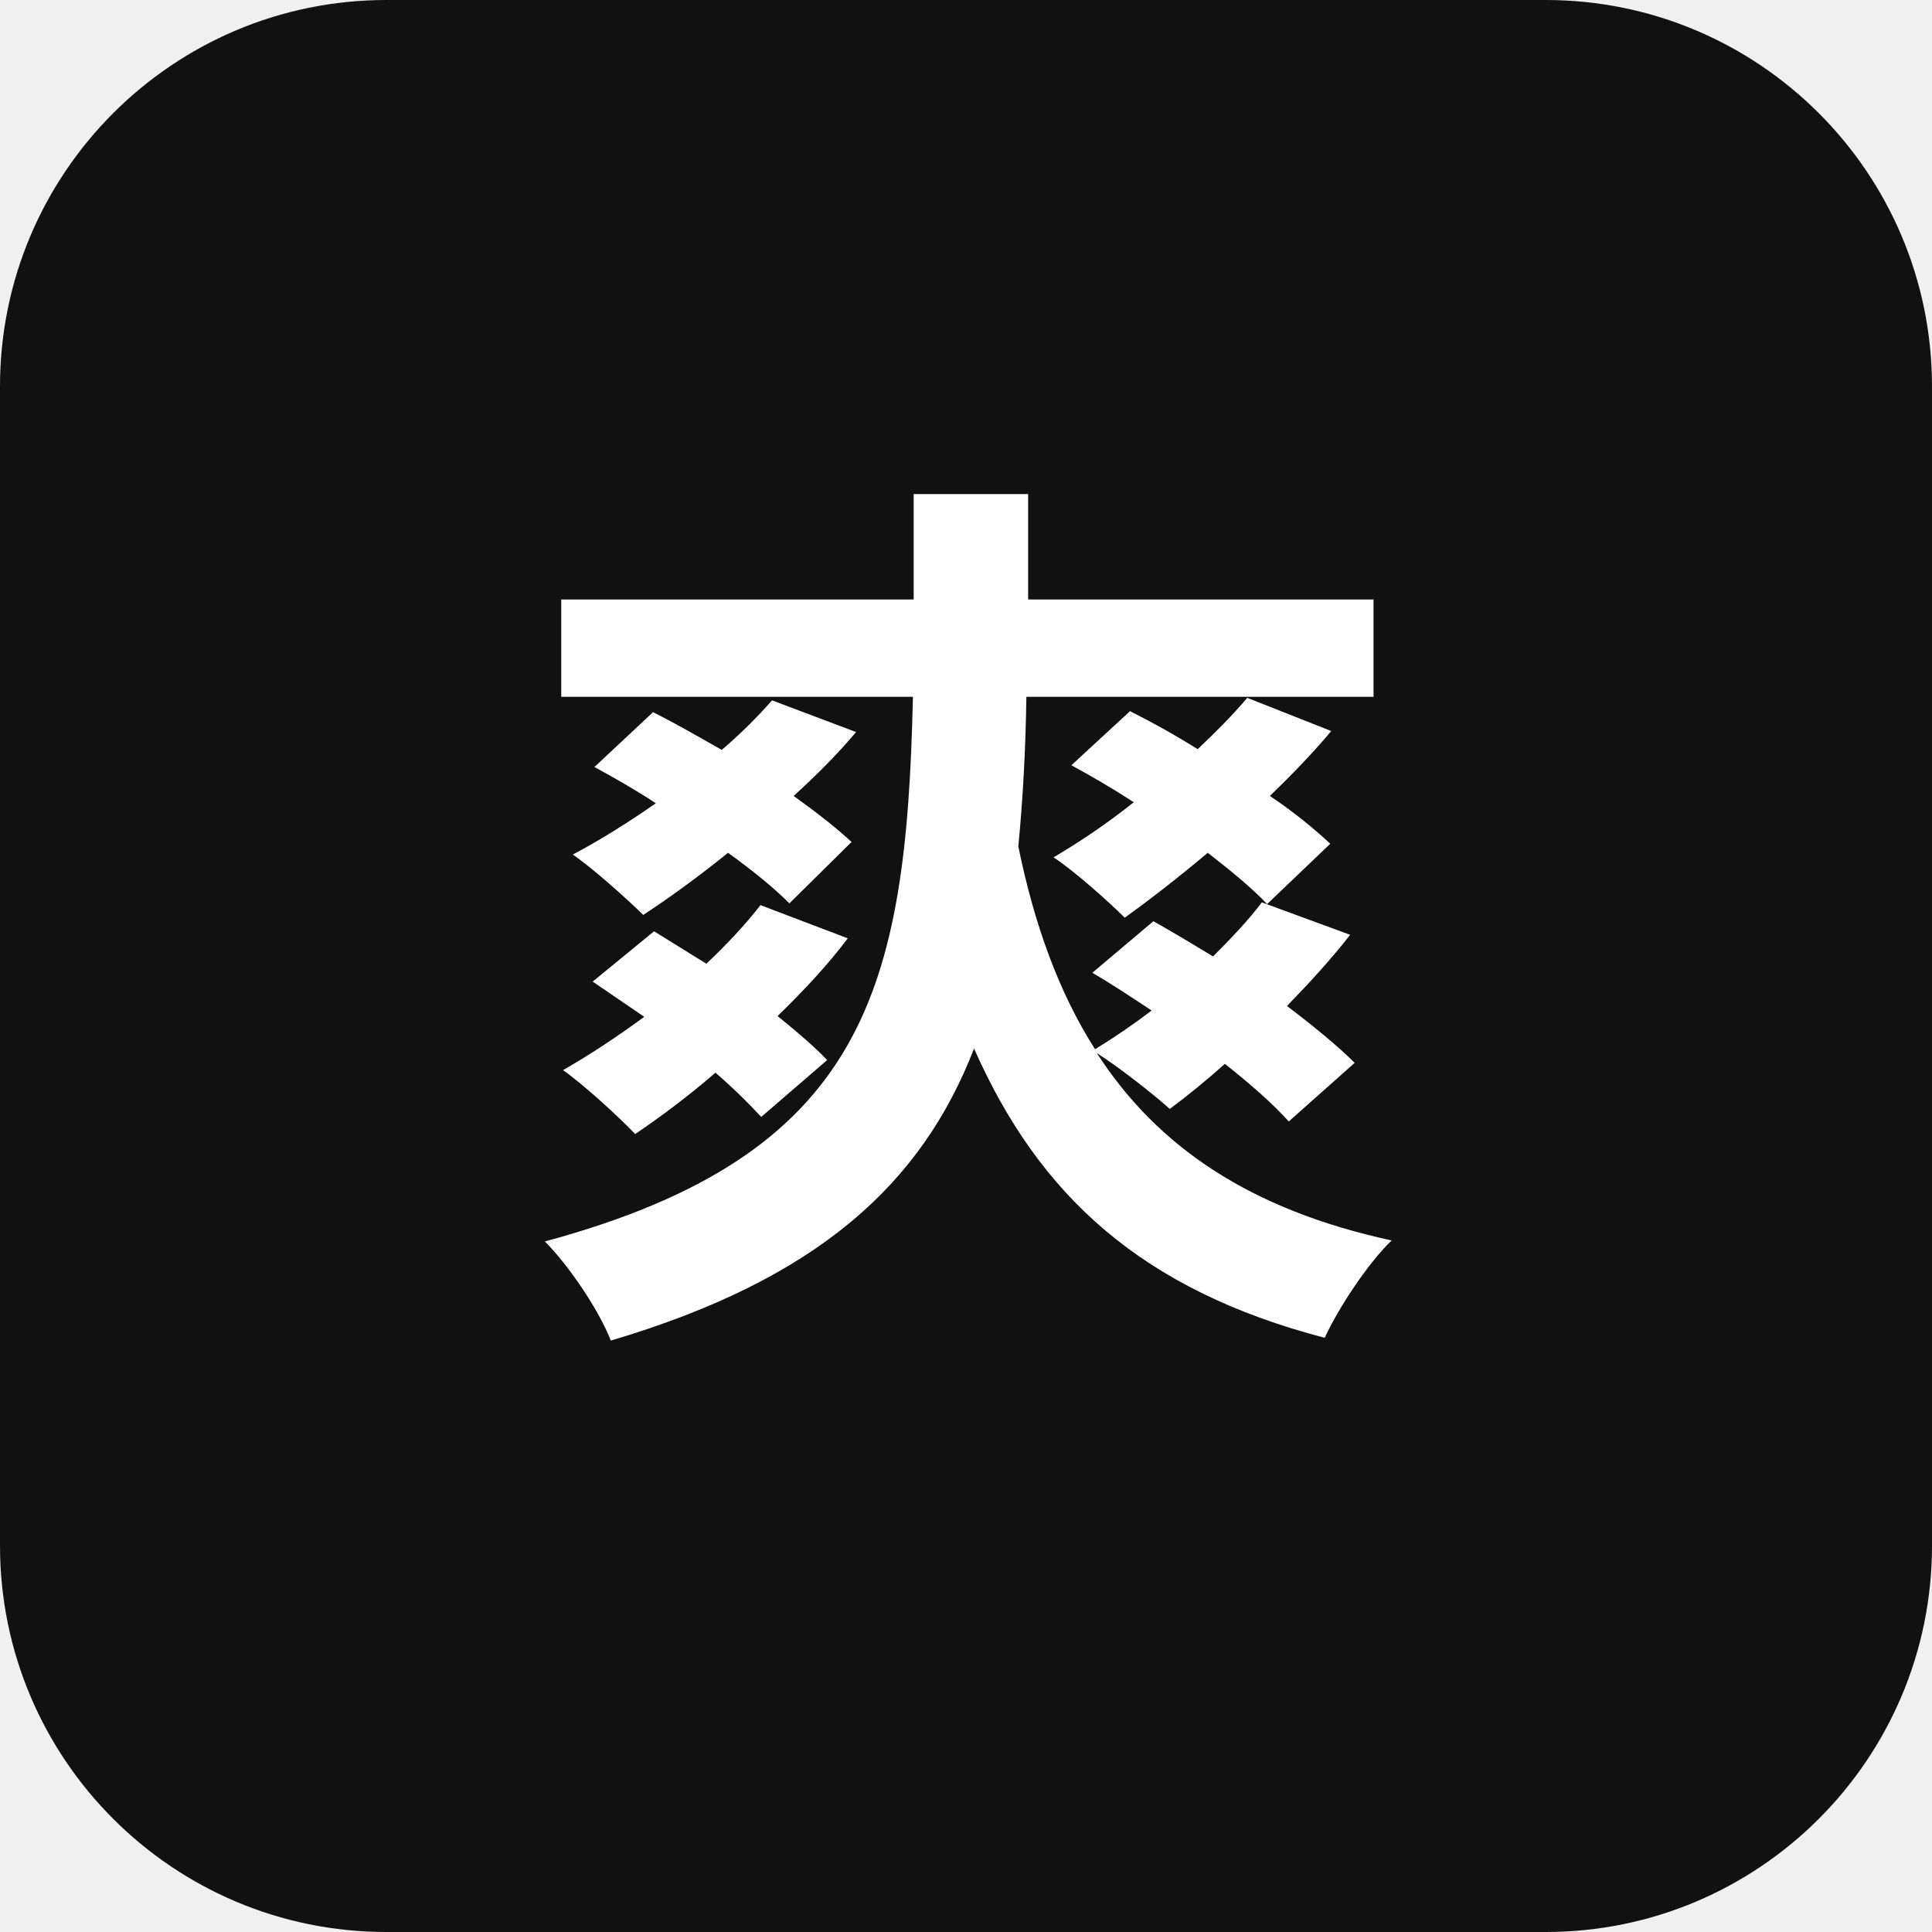
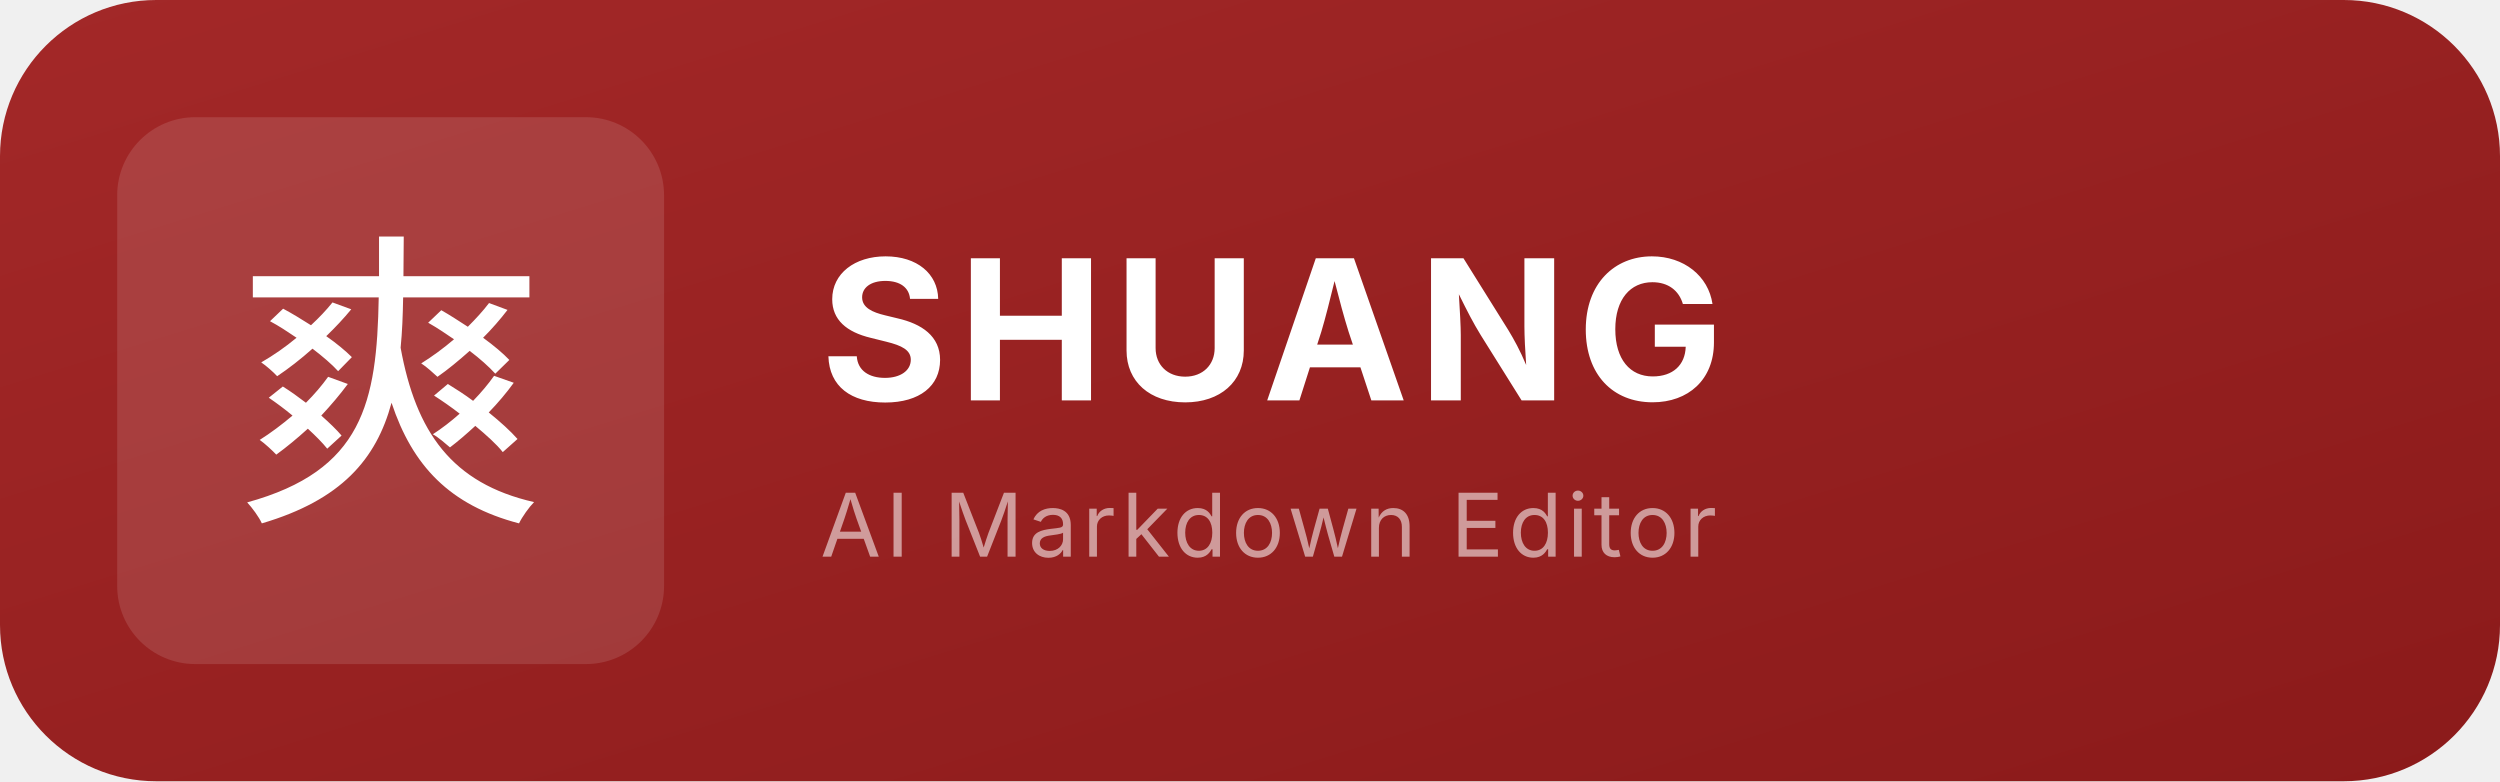
- <svg xmlns="http://www.w3.org/2000/svg" viewBox="0 0 120 120" width="120" height="120">
-   <rect width="120" height="120" rx="24" fill="#111111" />
-   <text x="60" y="78" text-anchor="middle" fill="white" font-size="56" font-weight="700" font-family="-apple-system, BlinkMacSystemFont, sans-serif">爽</text>
+ <svg xmlns="http://www.w3.org/2000/svg" viewBox="0 0 512 160" width="512" height="160">
+   <defs>
+     <linearGradient id="bg" x1="0" y1="0" x2="1" y2="1">
+       <stop offset="0%" stop-color="#a32828" />
+       <stop offset="100%" stop-color="#8b1a1a" />
+     </linearGradient>
+   </defs>
+   <rect x="0" y="0" width="512" height="160" rx="32" fill="url(#bg)" />
+   <rect x="24" y="24" width="112" height="112" rx="16" fill="rgba(255,255,255,0.12)" />
+   <text x="80" y="102" text-anchor="middle" fill="white" font-size="64" font-family="'STLiti','LiSu','KaiTi',serif">爽</text>
+   <text x="168" y="82" fill="white" font-size="40" font-weight="700" font-family="-apple-system, BlinkMacSystemFont, sans-serif" letter-spacing="2">SHUANG</text>
+   <text x="168" y="114" fill="rgba(255,255,255,0.55)" font-size="18" font-family="-apple-system, BlinkMacSystemFont, sans-serif" letter-spacing="1">AI Markdown Editor</text>
</svg>
